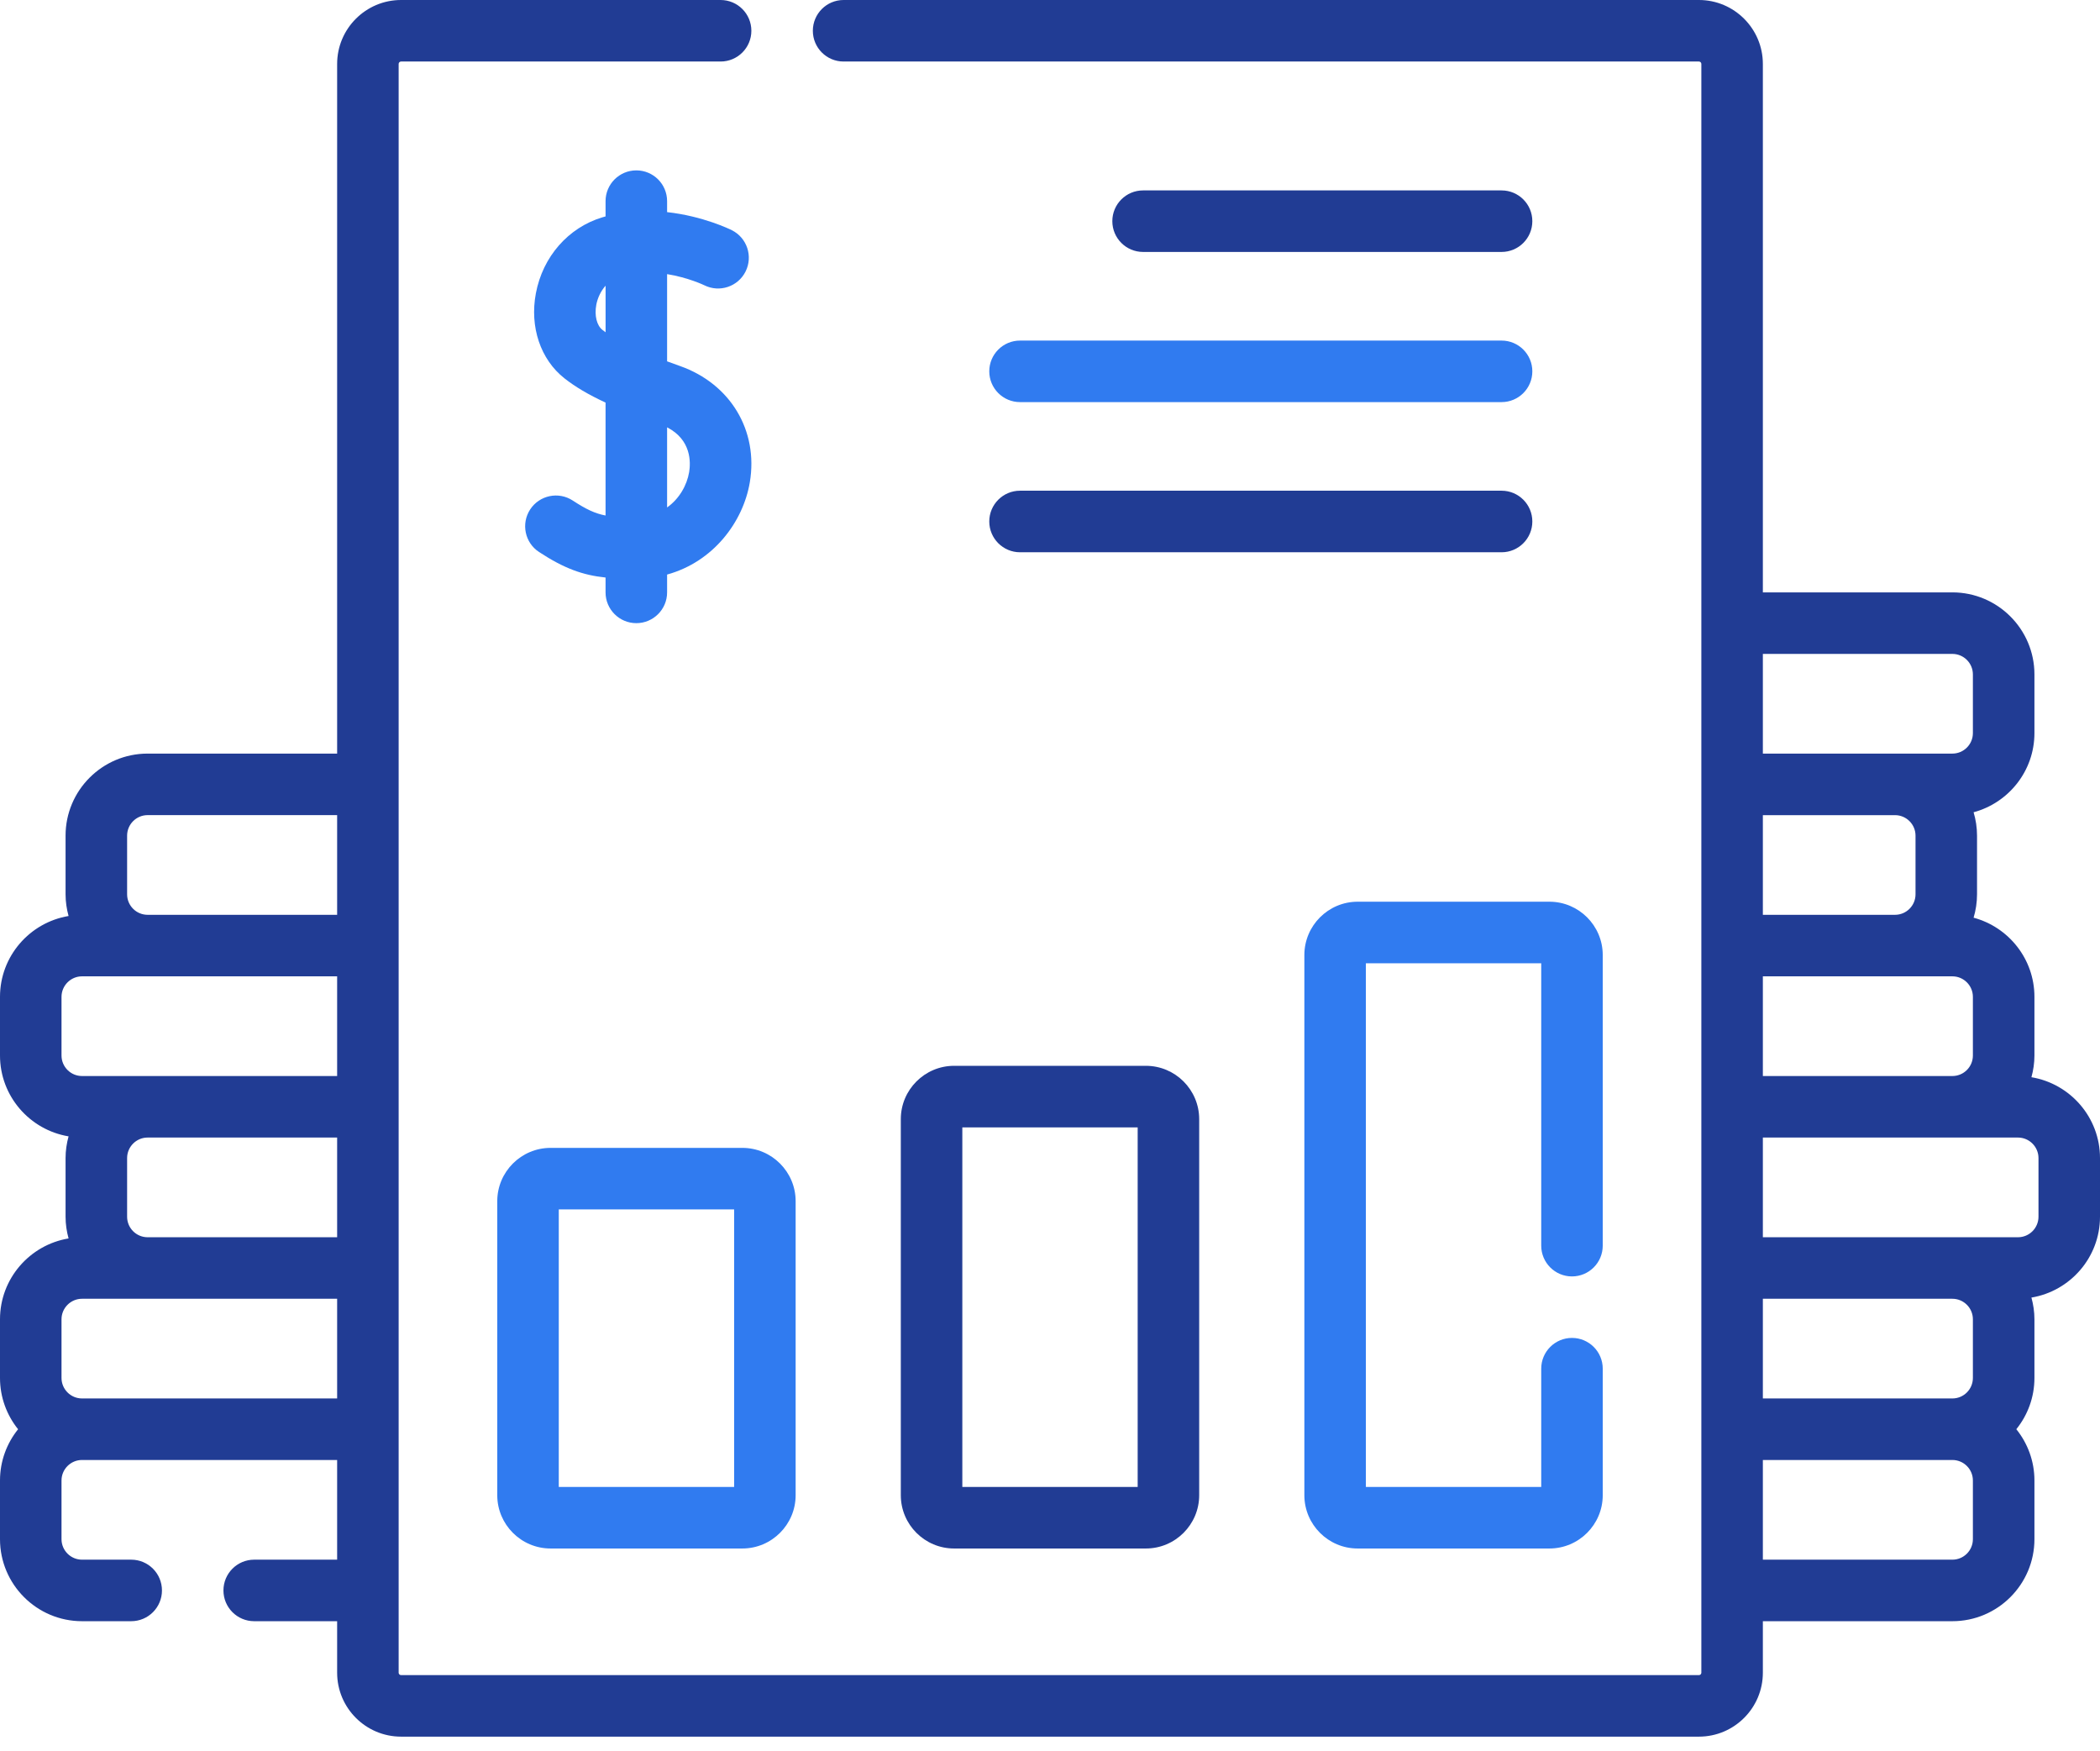
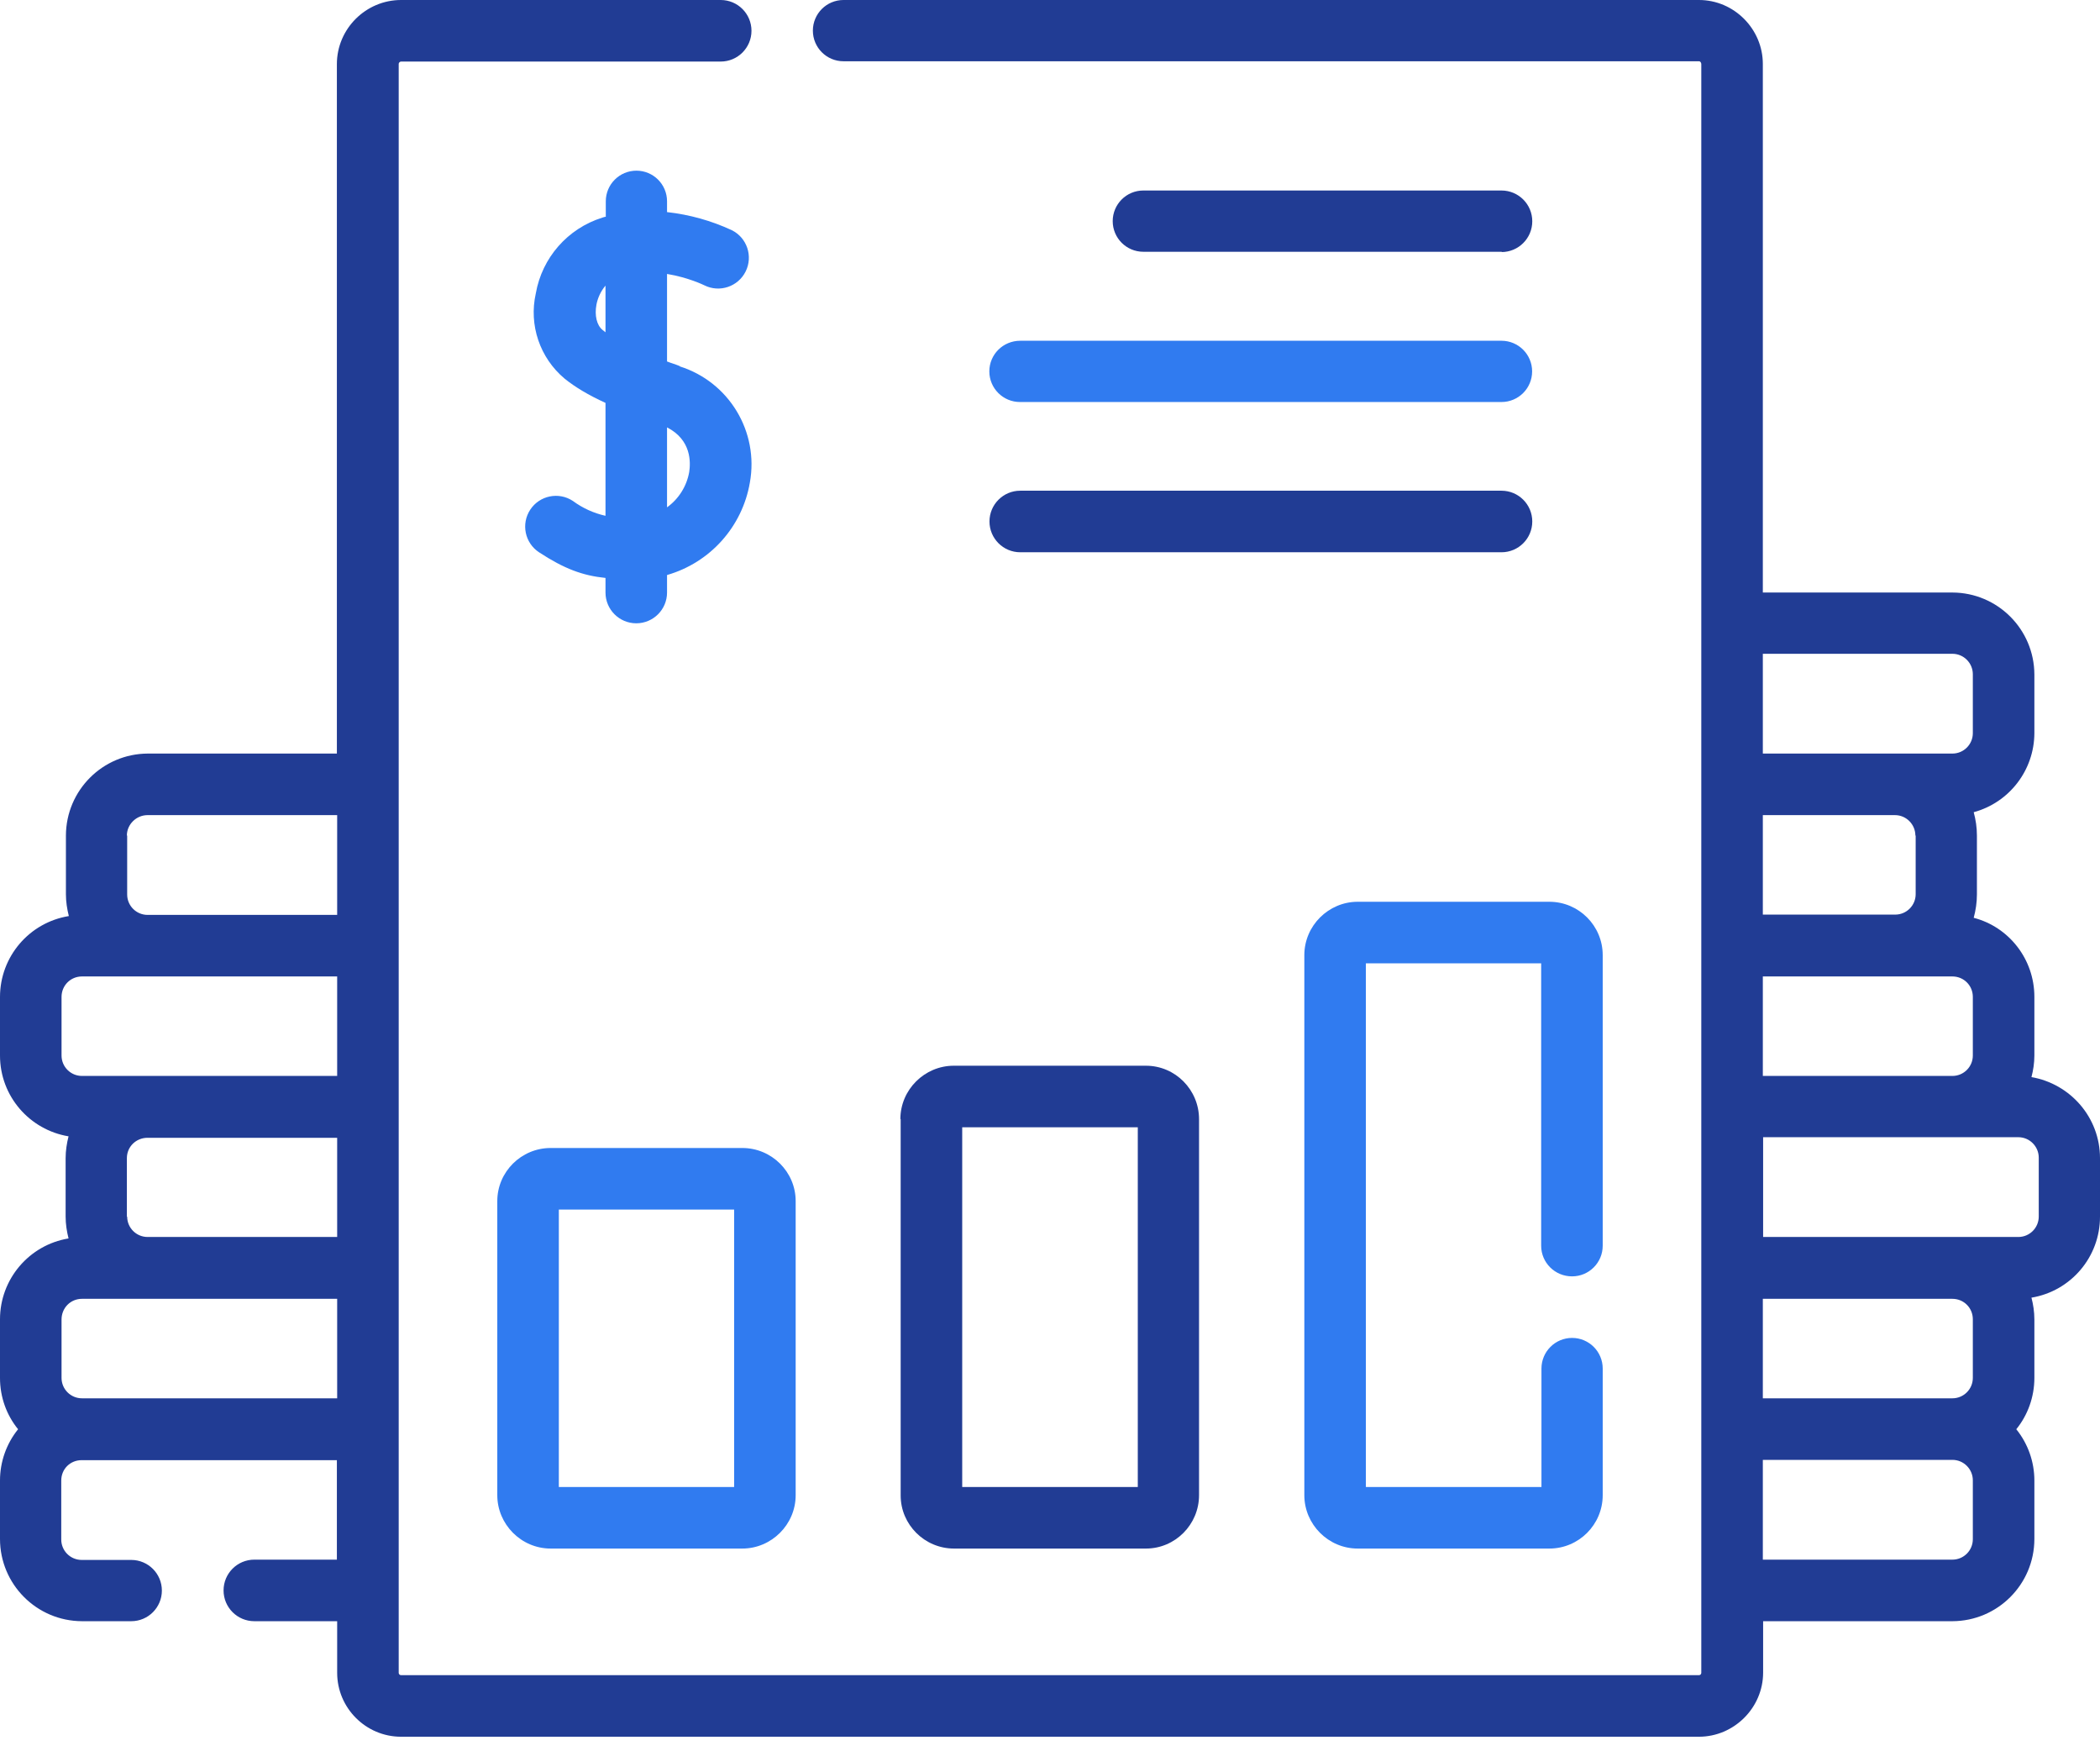
- <svg xmlns="http://www.w3.org/2000/svg" width="72" height="60" viewBox="0 0 72 60" fill="none">
-   <path d="M23.314 12.546C23.168 12.494 23.02 12.441 22.872 12.386V9.396C23.596 9.513 24.134 9.771 24.15 9.779C24.671 10.037 25.302 9.826 25.562 9.307C25.823 8.786 25.613 8.153 25.092 7.891C25.034 7.862 24.111 7.408 22.872 7.271V6.895C22.872 6.312 22.4 5.84 21.817 5.84C21.235 5.84 20.762 6.312 20.762 6.895V7.418C20.726 7.428 20.689 7.438 20.653 7.449C19.483 7.801 18.609 8.799 18.373 10.053C18.155 11.207 18.532 12.324 19.355 12.97C19.724 13.26 20.172 13.526 20.762 13.8V17.67C20.396 17.601 20.093 17.455 19.637 17.157C19.15 16.838 18.496 16.975 18.177 17.462C17.859 17.95 17.995 18.604 18.483 18.922C19.347 19.488 19.983 19.715 20.762 19.796V20.306C20.762 20.888 21.235 21.36 21.817 21.36C22.399 21.36 22.872 20.888 22.872 20.306V19.694C24.462 19.257 25.48 17.886 25.708 16.532C26.006 14.759 25.044 13.157 23.314 12.546ZM20.657 11.31C20.459 11.155 20.376 10.815 20.445 10.444C20.486 10.228 20.59 9.987 20.763 9.792V11.389C20.726 11.363 20.691 11.337 20.657 11.31ZM23.628 16.182C23.553 16.627 23.297 17.092 22.872 17.394V14.648C23.706 15.077 23.683 15.848 23.628 16.182Z" fill="#307BF0" />
-   <path d="M51.483 8.636C52.065 8.636 52.537 8.164 52.537 7.581C52.537 6.999 52.065 6.527 51.483 6.527H39.191C38.609 6.527 38.137 6.999 38.137 7.581C38.137 8.164 38.609 8.636 39.191 8.636H51.483Z" fill="#213C94" />
-   <path d="M33.918 12.728C33.918 13.311 34.39 13.783 34.972 13.783H51.483C52.065 13.783 52.537 13.311 52.537 12.728C52.537 12.146 52.065 11.674 51.483 11.674H34.972C34.39 11.674 33.918 12.146 33.918 12.728Z" fill="#307BF0" />
-   <path d="M34.972 18.93H51.483C52.065 18.93 52.537 18.457 52.537 17.875C52.537 17.292 52.065 16.82 51.483 16.82H34.972C34.39 16.82 33.918 17.292 33.918 17.875C33.918 18.457 34.39 18.93 34.972 18.93Z" fill="#213C94" />
-   <path d="M18.877 39.346C17.869 39.346 17.049 40.166 17.049 41.173V51.251C17.049 52.258 17.869 53.078 18.877 53.078H25.451C26.459 53.078 27.279 52.258 27.279 51.251V41.173C27.279 40.166 26.459 39.346 25.451 39.346H18.877ZM25.17 50.969H19.158V41.455H25.17V50.969Z" fill="#307BF0" />
-   <path d="M30.885 38.361V51.251C30.885 52.258 31.705 53.078 32.712 53.078H39.287C40.295 53.078 41.115 52.258 41.115 51.251V38.361C41.115 37.353 40.295 36.533 39.287 36.533H32.712C31.705 36.533 30.885 37.353 30.885 38.361ZM32.994 38.643H39.006V50.969H32.994V38.643Z" fill="#213C94" />
-   <path d="M69.649 36.924C69.714 36.687 69.752 36.438 69.752 36.18V34.169C69.752 32.87 68.865 31.777 67.666 31.456C67.742 31.201 67.784 30.933 67.784 30.654V28.643C67.784 28.365 67.742 28.096 67.666 27.842C68.865 27.52 69.752 26.427 69.752 25.128V23.117C69.752 21.567 68.49 20.305 66.939 20.305H60.441V2.192C60.441 0.983 59.458 0 58.25 0H28.923C28.341 0 27.869 0.472 27.869 1.055C27.869 1.637 28.341 2.109 28.923 2.109H58.25C58.295 2.109 58.332 2.146 58.332 2.192V57.336C58.332 57.381 58.295 57.418 58.25 57.418H13.75C13.705 57.418 13.668 57.381 13.668 57.336C13.668 51.33 13.668 8.435 13.668 2.192C13.668 2.146 13.705 2.109 13.75 2.109H24.706C25.289 2.109 25.761 1.637 25.761 1.055C25.761 0.472 25.289 0 24.706 0H13.75C12.542 0 11.559 0.983 11.559 2.192V25.831H5.061C3.51 25.831 2.248 27.093 2.248 28.643V30.654C2.248 30.912 2.286 31.161 2.351 31.398C1.02 31.619 0 32.776 0 34.169V36.18C0 37.574 1.02 38.73 2.351 38.951C2.286 39.189 2.248 39.438 2.248 39.696V41.706C2.248 41.964 2.286 42.213 2.351 42.45C1.02 42.671 0 43.828 0 45.221V47.232C0 47.897 0.233 48.508 0.62 48.99C0.233 49.472 0 50.082 0 50.747V52.758C0 54.309 1.262 55.57 2.812 55.57H4.498C5.081 55.57 5.553 55.098 5.553 54.516C5.553 53.933 5.081 53.461 4.498 53.461H2.812C2.425 53.461 2.109 53.146 2.109 52.758V50.747C2.109 50.359 2.425 50.044 2.812 50.044H11.559V53.461H8.715C8.133 53.461 7.661 53.933 7.661 54.516C7.661 55.098 8.133 55.57 8.715 55.57H11.559V57.336C11.559 58.544 12.542 59.527 13.75 59.527H58.25C59.458 59.527 60.441 58.544 60.441 57.336V55.57H66.939C68.49 55.57 69.752 54.309 69.752 52.758V50.747C69.752 50.082 69.519 49.472 69.131 48.989C69.519 48.508 69.752 47.897 69.752 47.232V45.221C69.752 44.963 69.714 44.714 69.649 44.477C70.98 44.256 72 43.099 72 41.706V39.695C72 38.302 70.98 37.145 69.649 36.924ZM4.358 41.706V39.695C4.358 39.308 4.673 38.992 5.061 38.992H11.559V42.409H5.061C4.673 42.409 4.358 42.094 4.358 41.706ZM4.358 28.643C4.358 28.256 4.673 27.94 5.061 27.94H11.559V31.357H5.061C4.673 31.357 4.358 31.042 4.358 30.654V28.643ZM2.109 36.18V34.169C2.109 33.782 2.425 33.466 2.812 33.466H5.061H11.559V36.883C9.452 36.883 4.894 36.883 2.812 36.883C2.425 36.883 2.109 36.568 2.109 36.18ZM2.812 47.935C2.425 47.935 2.109 47.62 2.109 47.232V45.221C2.109 44.834 2.425 44.518 2.812 44.518H11.559V47.935H2.812ZM67.642 45.221V47.232C67.642 47.62 67.327 47.935 66.939 47.935H60.441V44.518H66.939C67.327 44.518 67.642 44.834 67.642 45.221ZM65.675 28.643V30.654C65.675 31.042 65.36 31.357 64.972 31.357H60.441V27.941H64.972C65.36 27.941 65.675 28.256 65.675 28.643ZM60.441 33.466H66.939C67.327 33.466 67.642 33.782 67.642 34.169V36.18C67.642 36.568 67.327 36.883 66.939 36.883H60.441V33.466ZM66.939 22.414C67.327 22.414 67.642 22.73 67.642 23.117V25.128C67.642 25.516 67.327 25.831 66.939 25.831C65.849 25.831 62.113 25.831 60.441 25.831V22.414H66.939ZM67.642 52.758C67.642 53.146 67.327 53.461 66.939 53.461H60.441V50.044H66.939C67.327 50.044 67.642 50.359 67.642 50.747V52.758ZM69.891 41.706C69.891 42.094 69.575 42.409 69.188 42.409C67.114 42.409 62.552 42.409 60.441 42.409V38.992H69.188C69.575 38.992 69.891 39.308 69.891 39.695V41.706Z" fill="#213C94" />
-   <path d="M53.896 43.752C54.479 43.752 54.951 43.28 54.951 42.697V32.736C54.951 31.728 54.131 30.908 53.123 30.908H46.548C45.541 30.908 44.721 31.728 44.721 32.736V51.251C44.721 52.258 45.541 53.078 46.548 53.078H53.123C54.131 53.078 54.951 52.258 54.951 51.251V46.914C54.951 46.332 54.479 45.86 53.896 45.86C53.314 45.86 52.842 46.332 52.842 46.914V50.969H46.83V33.018H52.842V42.697C52.842 43.28 53.314 43.752 53.896 43.752Z" fill="#307BF0" />
+ <svg xmlns="http://www.w3.org/2000/svg" width="72" height="60" fill="none">
+   <path fill="#307BF0" d="M23.31 12.55c-.14-.06-.29-.1-.44-.16v-3c.73.12 1.26.38 1.28.39a1.05 1.05 0 00.94-1.89 7.15 7.15 0 00-2.22-.62V6.9a1.05 1.05 0 10-2.1 0v.53c-.04 0-.08.02-.12.03a3.32 3.32 0 00-2.28 2.6 2.96 2.96 0 00.99 2.92c.36.29.81.56 1.4.83v3.87a2.97 2.97 0 01-1.12-.51 1.05 1.05 0 10-1.16 1.76c.87.57 1.5.8 2.28.88v.5a1.05 1.05 0 102.11 0v-.6a4 4 0 002.84-3.17 3.52 3.52 0 00-2.4-3.98zm-2.65-1.24c-.2-.16-.28-.5-.21-.87.04-.21.14-.45.31-.65v1.6a3.02 3.02 0 01-.1-.08zm2.97 4.87a1.9 1.9 0 01-.76 1.21v-2.74c.84.43.81 1.2.76 1.53z" />
+   <path fill="#213C94" d="M51.48 8.64a1.05 1.05 0 100-2.11H39.2a1.05 1.05 0 100 2.1h12.3z" />
+   <path fill="#307BF0" d="M33.92 12.73c0 .58.47 1.05 1.05 1.05h16.51a1.05 1.05 0 100-2.1h-16.5c-.59 0-1.06.47-1.06 1.05z" />
+   <path fill="#213C94" d="M34.97 18.93h16.51a1.05 1.05 0 100-2.11h-16.5a1.05 1.05 0 100 2.11z" />
+   <path fill="#307BF0" d="M18.88 39.35c-1.01 0-1.83.82-1.83 1.82v10.08c0 1 .82 1.83 1.83 1.83h6.57c1 0 1.83-.82 1.83-1.83V41.17c0-1-.82-1.82-1.83-1.82h-6.57zm6.29 11.62h-6.01v-9.51h6.01v9.5z" />
+   <path fill="#213C94" d="M30.88 38.36v12.9c0 1 .82 1.82 1.83 1.82h6.58c1 0 1.82-.82 1.82-1.83V38.36c0-1-.81-1.83-1.82-1.83H32.7c-1 0-1.83.82-1.83 1.83zm2.11.28h6.02v12.33h-6.02V38.64z" />
+   <path fill="#213C94" d="M69.65 36.92c.06-.23.1-.48.1-.74v-2.01c0-1.3-.88-2.4-2.08-2.71.07-.26.11-.53.11-.8v-2.02c0-.28-.04-.54-.11-.8a2.82 2.82 0 002.08-2.71v-2.01a2.82 2.82 0 00-2.81-2.81h-6.5V2.19C60.44 1 59.46 0 58.25 0H28.92a1.05 1.05 0 100 2.1h29.33c.05 0 .08.05.08.1v55.14c0 .04-.03.08-.08.08h-44.5a.08.08 0 01-.08-.08c0-6.01 0-48.9 0-55.15 0-.04.04-.08.08-.08h10.96a1.05 1.05 0 100-2.11H13.75c-1.2 0-2.2.98-2.2 2.2v23.63H5.07a2.82 2.82 0 00-2.81 2.81v2.01c0 .26.04.51.1.75A2.81 2.81 0 000 34.17v2.01c0 1.4 1.02 2.55 2.35 2.77-.06.24-.1.49-.1.75v2c0 .26.04.51.1.75A2.81 2.81 0 000 45.22v2.01c0 .67.23 1.28.62 1.76A2.8 2.8 0 000 50.75v2a2.82 2.82 0 002.81 2.82H4.5a1.05 1.05 0 100-2.1H2.8a.7.7 0 01-.7-.71v-2.01c0-.4.31-.7.7-.7h8.75v3.41H8.72a1.05 1.05 0 100 2.11h2.84v1.77c0 1.2.98 2.19 2.19 2.19h44.5c1.2 0 2.2-.99 2.2-2.2v-1.76h6.49a2.82 2.82 0 002.81-2.81v-2.01a2.8 2.8 0 00-.62-1.76c.39-.48.62-1.1.62-1.76v-2c0-.27-.04-.52-.1-.75A2.81 2.81 0 0072 41.7V39.7c0-1.4-1.02-2.55-2.35-2.78zm-65.3 4.79V39.7c0-.4.32-.7.71-.7h6.5v3.4h-6.5a.7.7 0 01-.7-.7zm0-13.07c0-.38.32-.7.71-.7h6.5v3.42h-6.5a.7.7 0 01-.7-.7v-2.02zm-2.24 7.54v-2.01c0-.39.31-.7.7-.7h8.75v3.41c-2.1 0-6.67 0-8.75 0a.7.7 0 01-.7-.7zm.7 11.75a.7.7 0 01-.7-.7v-2c0-.4.31-.71.7-.71h8.75v3.41H2.8zm64.83-2.7v2a.7.7 0 01-.7.7h-6.5v-3.41h6.5c.39 0 .7.31.7.7zm-1.96-16.59v2.01a.7.7 0 01-.7.7h-4.54v-3.41h4.53c.39 0 .7.32.7.7zm-5.24 4.83h6.5c.39 0 .7.31.7.7v2.01a.7.7 0 01-.7.7h-6.5v-3.41zm6.5-11.06c.39 0 .7.32.7.7v2.02a.7.7 0 01-.7.7c-1.1 0-4.83 0-6.5 0v-3.42h6.5zm.7 30.35a.7.7 0 01-.7.7h-6.5v-3.42h6.5c.39 0 .7.32.7.7v2.02zM69.9 41.7a.7.7 0 01-.7.7c-2.08 0-6.64 0-8.75 0v-3.42h8.75c.39 0 .7.32.7.7v2.02z" />
+   <path fill="#307BF0" d="M53.9 43.75c.58 0 1.05-.47 1.05-1.05v-9.96c0-1.01-.82-1.83-1.83-1.83h-6.57c-1 0-1.83.82-1.83 1.83v18.51c0 1 .82 1.83 1.83 1.83h6.57c1.01 0 1.83-.82 1.83-1.83v-4.34a1.05 1.05 0 10-2.1 0v4.06h-6.02V33.02h6.01v9.68c0 .58.47 1.05 1.06 1.05z" />
</svg>
